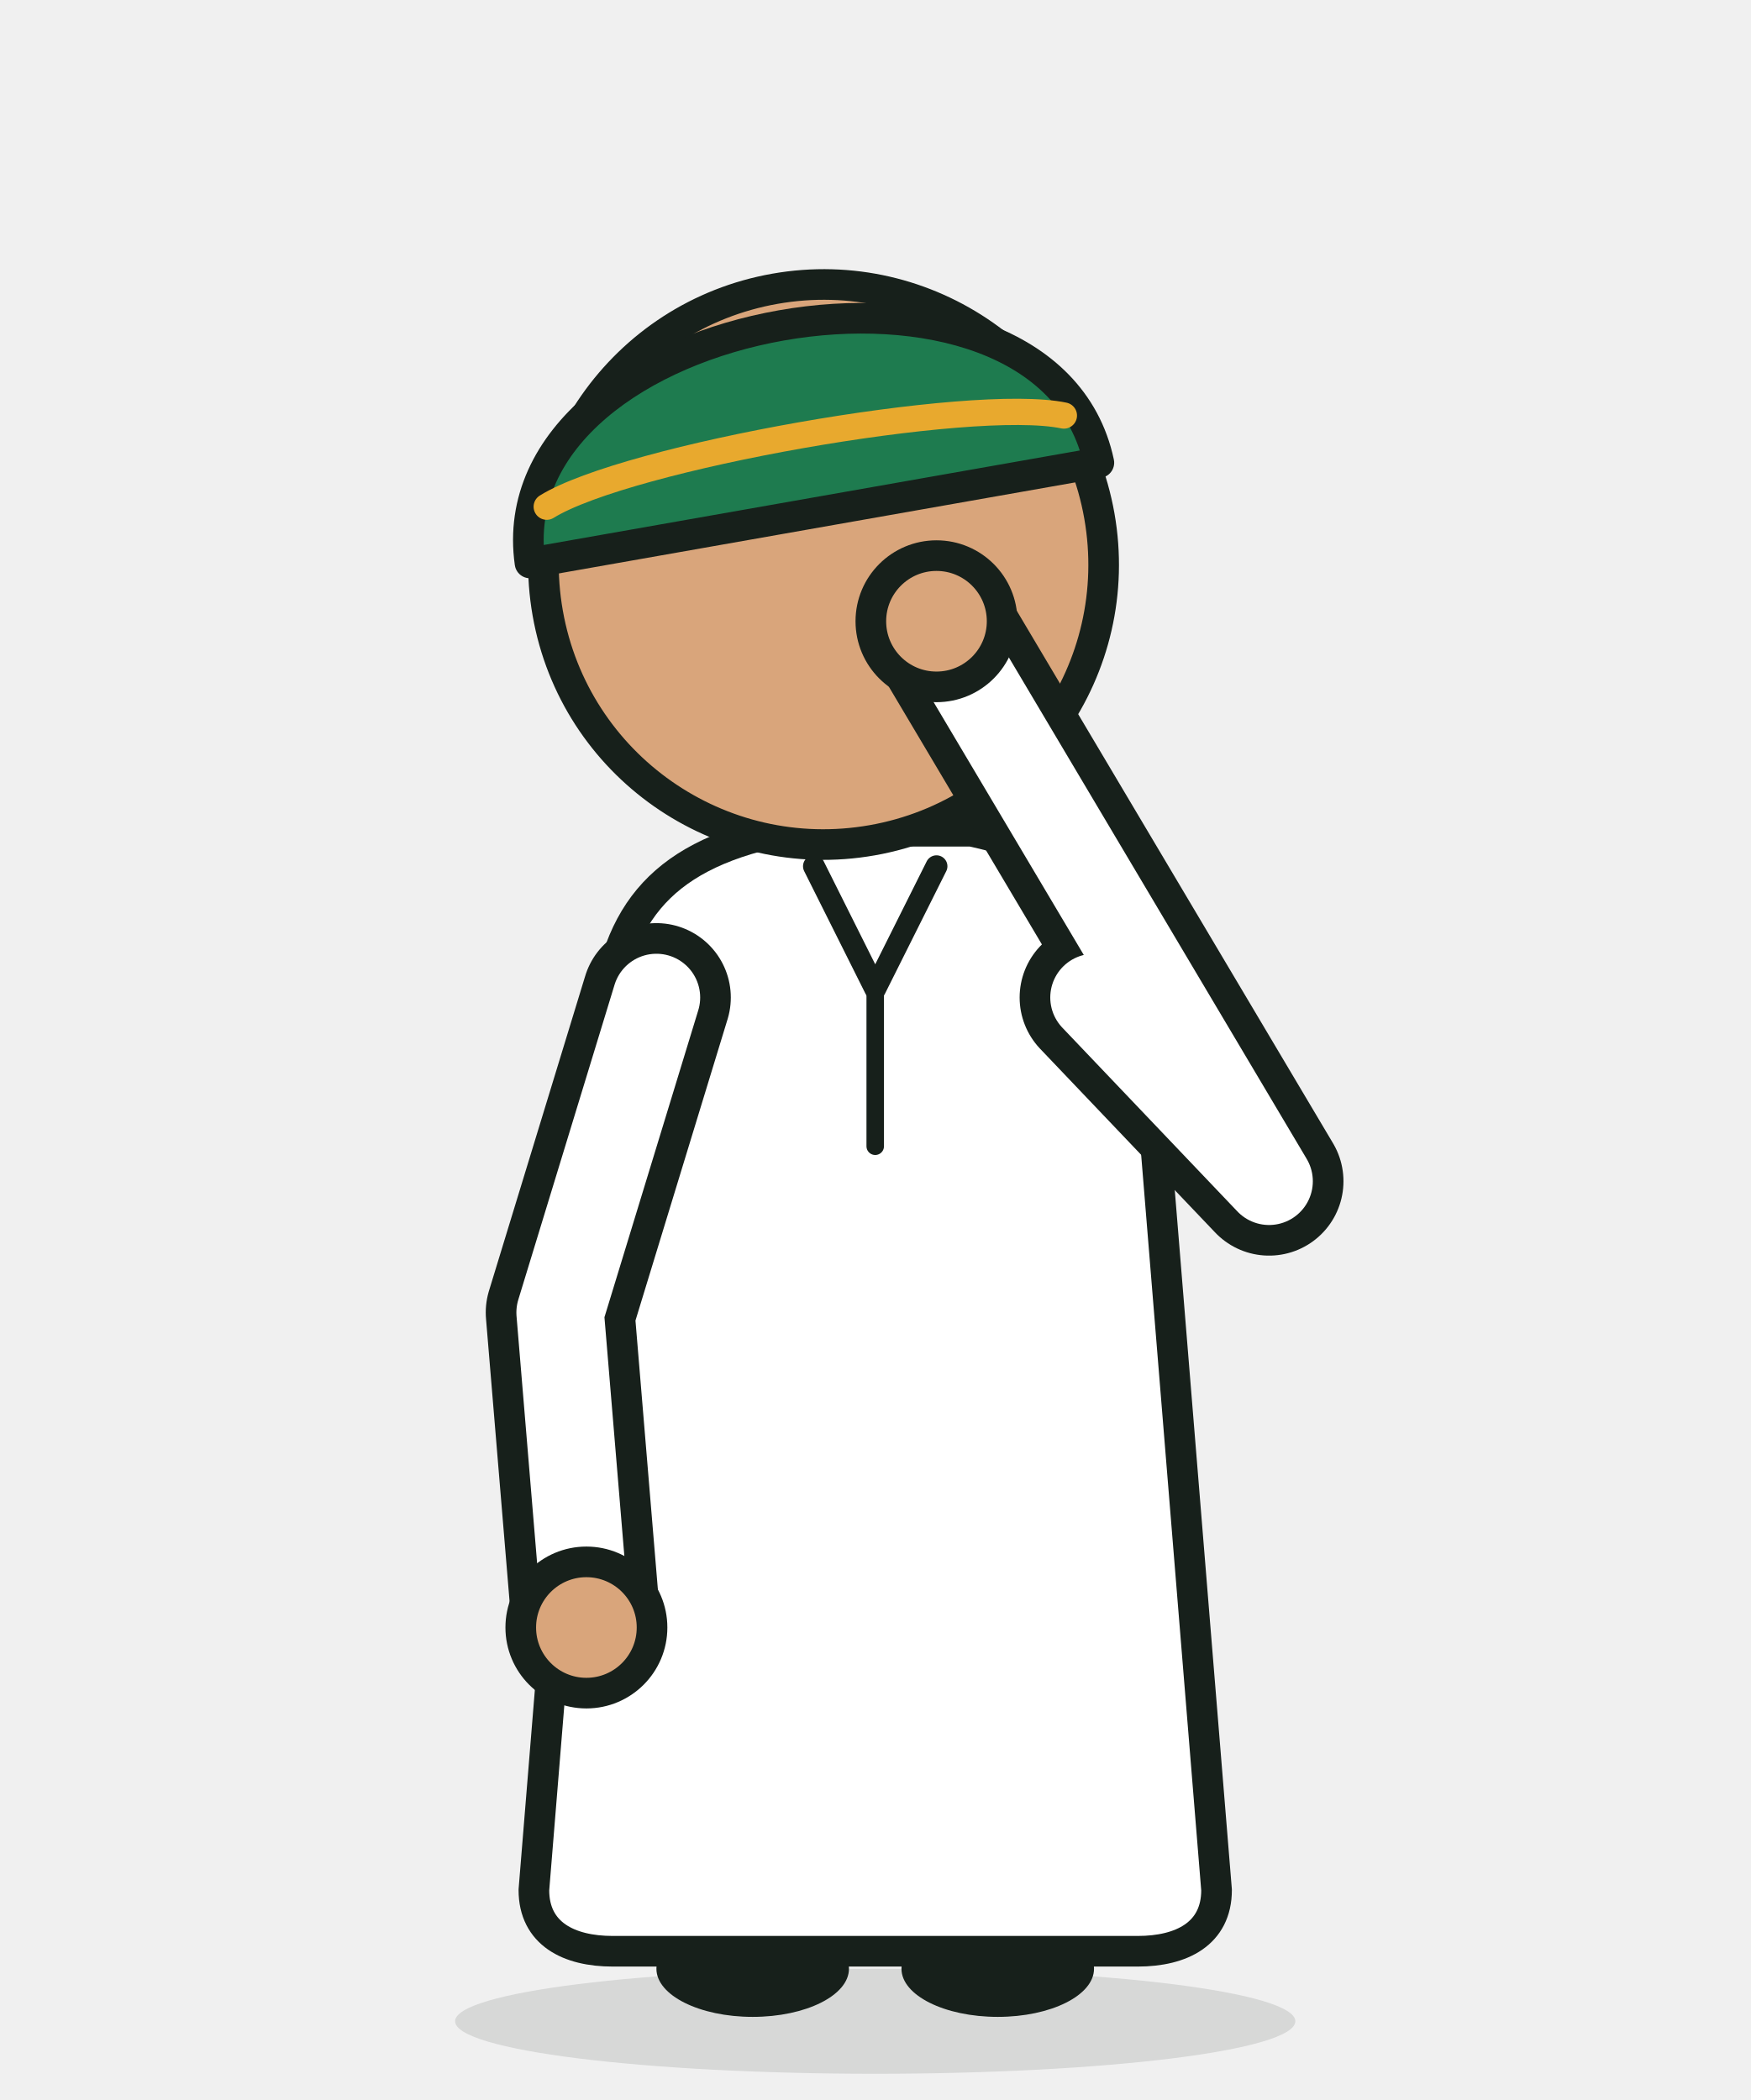
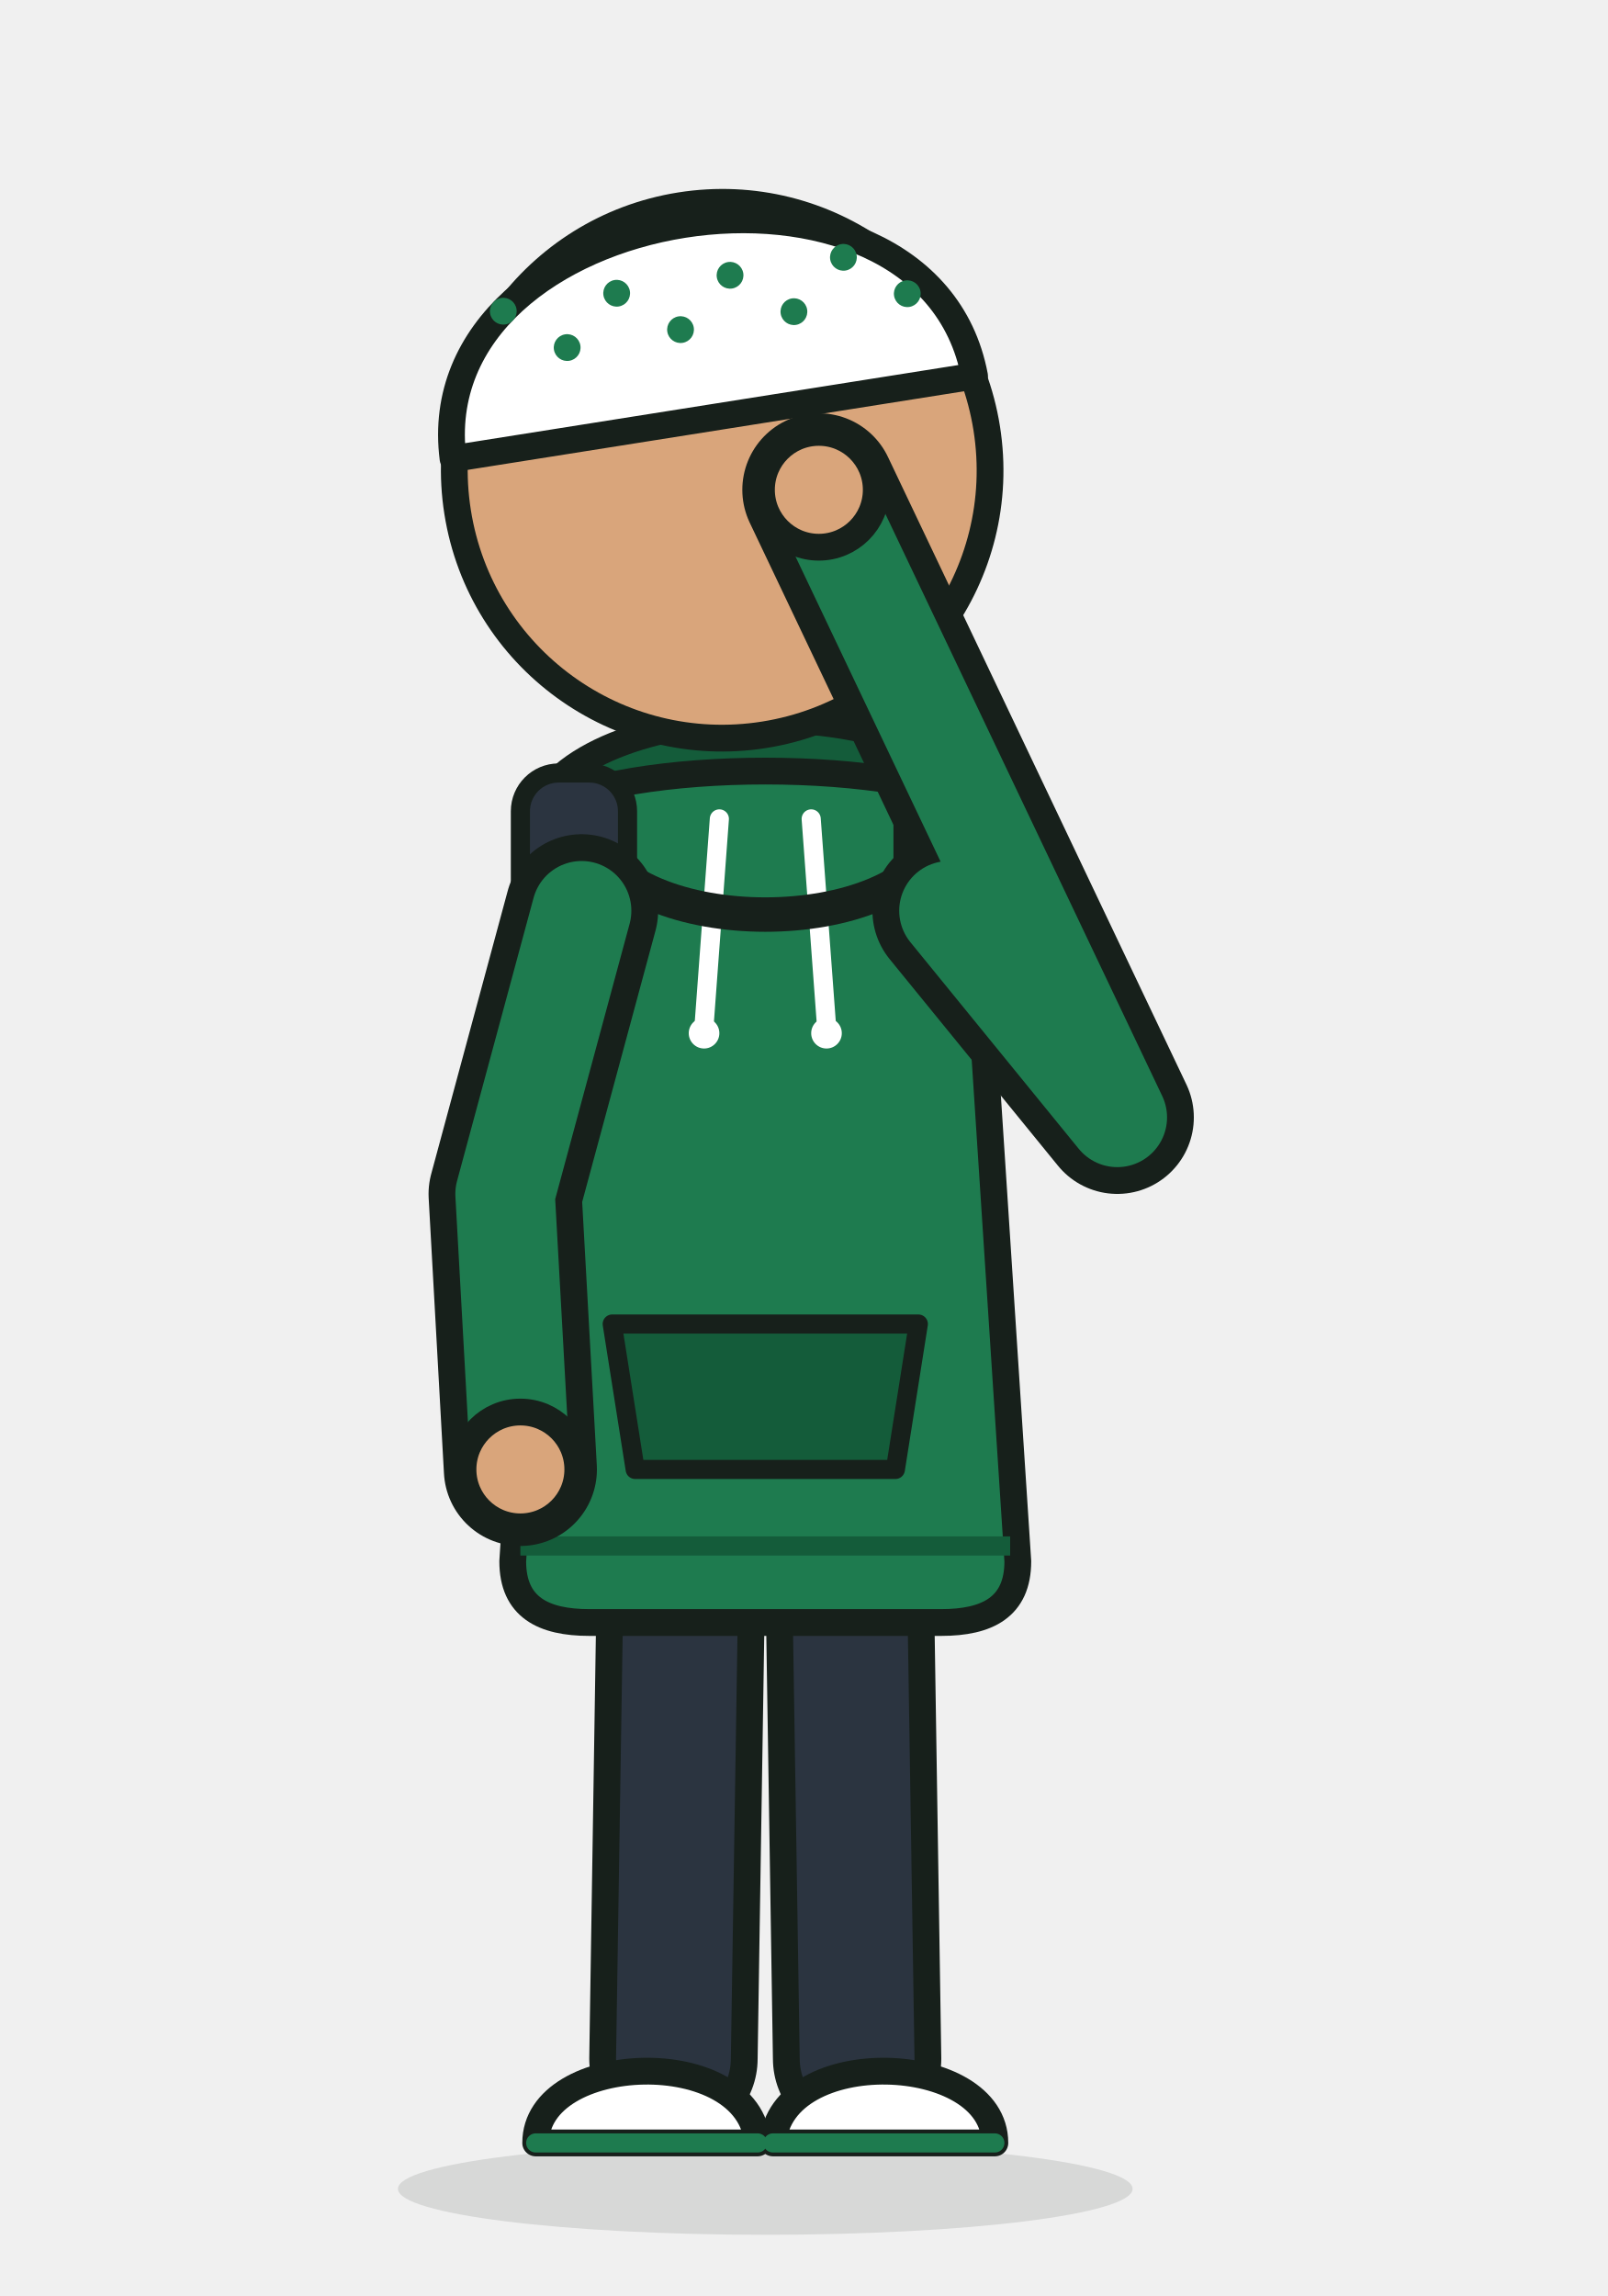
- <svg xmlns="http://www.w3.org/2000/svg" viewBox="0 0 400 480" width="400" height="480">
-   <ellipse cx="200" cy="462" rx="96" ry="12" fill="#17201B" opacity="0.12" />
-   <ellipse cx="172" cy="450" rx="22" ry="11" fill="#17201B" />
-   <ellipse cx="228" cy="450" rx="22" ry="11" fill="#17201B" />
-   <path d="M178,190 C150,196 140,210 138,236 L122,432 C122,442 130,446 140,446 L260,446 C270,446 278,442 278,432 L262,236 C260,210 250,196 222,190 Z" fill="#FFFFFF" stroke="#17201B" stroke-width="7" stroke-linejoin="round" />
-   <path d="M186,198 L200,226 L214,198" fill="none" stroke="#17201B" stroke-width="5" stroke-linecap="round" stroke-linejoin="round" />
-   <line x1="200" y1="226" x2="200" y2="262" stroke="#17201B" stroke-width="4" stroke-linecap="round" />
-   <g transform="rotate(-10 200 196)">
-     <circle cx="200" cy="128" r="64" fill="#D9A57B" stroke="#17201B" stroke-width="7" />
-     <path d="M134,116 C136,58 264,58 266,116 Z" fill="#1E7B4F" stroke="#17201B" stroke-width="7" stroke-linejoin="round" />
-     <path d="M140,104 C160,96 240,96 260,104" fill="none" stroke="#E8A92E" stroke-width="6" stroke-linecap="round" />
+ <svg xmlns="http://www.w3.org/2000/svg" viewBox="0 0 420 600" width="420" height="600">
+   <ellipse cx="200" cy="572" rx="96" ry="12" fill="#17201B" opacity="0.12" />
+   <path d="M178,410 L176,538" fill="none" stroke="#17201B" stroke-width="44" stroke-linecap="round" stroke-linejoin="round" />
+   <path d="M178,410 L176,538" fill="none" stroke="#2B3440" stroke-width="30" stroke-linecap="round" stroke-linejoin="round" />
+   <path d="M222,410 L224,538" fill="none" stroke="#17201B" stroke-width="44" stroke-linecap="round" stroke-linejoin="round" />
+   <path d="M222,410 L224,538" fill="none" stroke="#2B3440" stroke-width="30" stroke-linecap="round" stroke-linejoin="round" />
+   <path d="M140,560 C140,536 196,534 198,560 Z" fill="#FFFFFF" stroke="#17201B" stroke-width="7" stroke-linejoin="round" />
+   <path d="M202,560 C204,534 260,536 260,560 Z" fill="#FFFFFF" stroke="#17201B" stroke-width="7" stroke-linejoin="round" />
+   <line x1="140" y1="560" x2="198" y2="560" stroke="#1E7B4F" stroke-width="5" stroke-linecap="round" />
+   <line x1="202" y1="560" x2="260" y2="560" stroke="#1E7B4F" stroke-width="5" stroke-linecap="round" />
+   <path d="M146,224 C146,206 166,198 200,198 C234,198 254,206 254,224 L266,408 C266,420 258,424 246,424 L154,424 C142,424 134,420 134,408 Z" fill="#1E7B4F" stroke="#17201B" stroke-width="7" stroke-linejoin="round" />
+   <path d="M136,404 L264,404" stroke="#145C3A" stroke-width="5" />
+   <path d="M160,346 L240,346 L234,384 L166,384 Z" fill="#145C3A" stroke="#17201B" stroke-width="5" stroke-linejoin="round" />
+   <path d="M188,214 L184,268" stroke="#FFFFFF" stroke-width="5" stroke-linecap="round" />
+   <path d="M212,214 L216,268" stroke="#FFFFFF" stroke-width="5" stroke-linecap="round" />
+   <circle cx="184" cy="270" r="4" fill="#FFFFFF" />
+   <circle cx="216" cy="270" r="4" fill="#FFFFFF" />
+   <path d="M140,212 C154,180 246,180 260,212 C236,198 164,198 140,212 Z" fill="#145C3A" stroke="#17201B" stroke-width="7" stroke-linejoin="round" />
+   <path d="M154,218 C164,246 236,246 246,218" fill="none" stroke="#17201B" stroke-width="9" stroke-linecap="round" />
+   <rect x="136" y="202" width="28" height="38" rx="10" fill="#2B3440" stroke="#17201B" stroke-width="5" />
+   <rect x="236" y="202" width="28" height="38" rx="10" fill="#2B3440" stroke="#17201B" stroke-width="5" />
+   <g transform="rotate(-9 200 194)">
+     <circle cx="200" cy="122" r="70" fill="#D9A57B" stroke="#17201B" stroke-width="7" />
+     <path d="M131,108 C133,40 267,40 269,108 Z" fill="#FFFFFF" stroke="#17201B" stroke-width="7" stroke-linejoin="round" />
+     <circle cx="150" cy="72" r="3.5" fill="#1E7B4F" />
+     <circle cx="165" cy="84" r="3.5" fill="#1E7B4F" />
+     <circle cx="180" cy="72" r="3.5" fill="#1E7B4F" />
+     <circle cx="195" cy="84" r="3.5" fill="#1E7B4F" />
+     <circle cx="210" cy="72" r="3.5" fill="#1E7B4F" />
+     <circle cx="225" cy="84" r="3.5" fill="#1E7B4F" />
+     <circle cx="240" cy="72" r="3.5" fill="#1E7B4F" />
+     <circle cx="255" cy="84" r="3.5" fill="#1E7B4F" />
  </g>
-   <path d="M150,228 L128,300 L134,372" fill="none" stroke="#17201B" stroke-width="34" stroke-linecap="round" stroke-linejoin="round" />
-   <path d="M150,228 L128,300 L134,372" fill="none" stroke="#FFFFFF" stroke-width="20" stroke-linecap="round" stroke-linejoin="round" />
-   <path d="M250,228 L290,270 L214,142" fill="none" stroke="#17201B" stroke-width="34" stroke-linecap="round" stroke-linejoin="round" />
-   <path d="M250,228 L290,270 L214,142" fill="none" stroke="#FFFFFF" stroke-width="20" stroke-linecap="round" stroke-linejoin="round" />
-   <circle cx="134" cy="372" r="15" fill="#D9A57B" stroke="#17201B" stroke-width="7" />
-   <circle cx="214" cy="142" r="15" fill="#D9A57B" stroke="#17201B" stroke-width="7" />
+   <path d="M152,238 L132,312 L136,384" fill="none" stroke="#17201B" stroke-width="40" stroke-linecap="round" stroke-linejoin="round" />
+   <path d="M152,238 L132,312 L136,384" fill="none" stroke="#1E7B4F" stroke-width="26" stroke-linecap="round" stroke-linejoin="round" />
+   <path d="M248,238 L292,292 L214,128" fill="none" stroke="#17201B" stroke-width="40" stroke-linecap="round" stroke-linejoin="round" />
+   <path d="M248,238 L292,292 L214,128" fill="none" stroke="#1E7B4F" stroke-width="26" stroke-linecap="round" stroke-linejoin="round" />
+   <circle cx="136" cy="384" r="15" fill="#D9A57B" stroke="#17201B" stroke-width="7" />
+   <circle cx="214" cy="128" r="15" fill="#D9A57B" stroke="#17201B" stroke-width="7" />
</svg>
